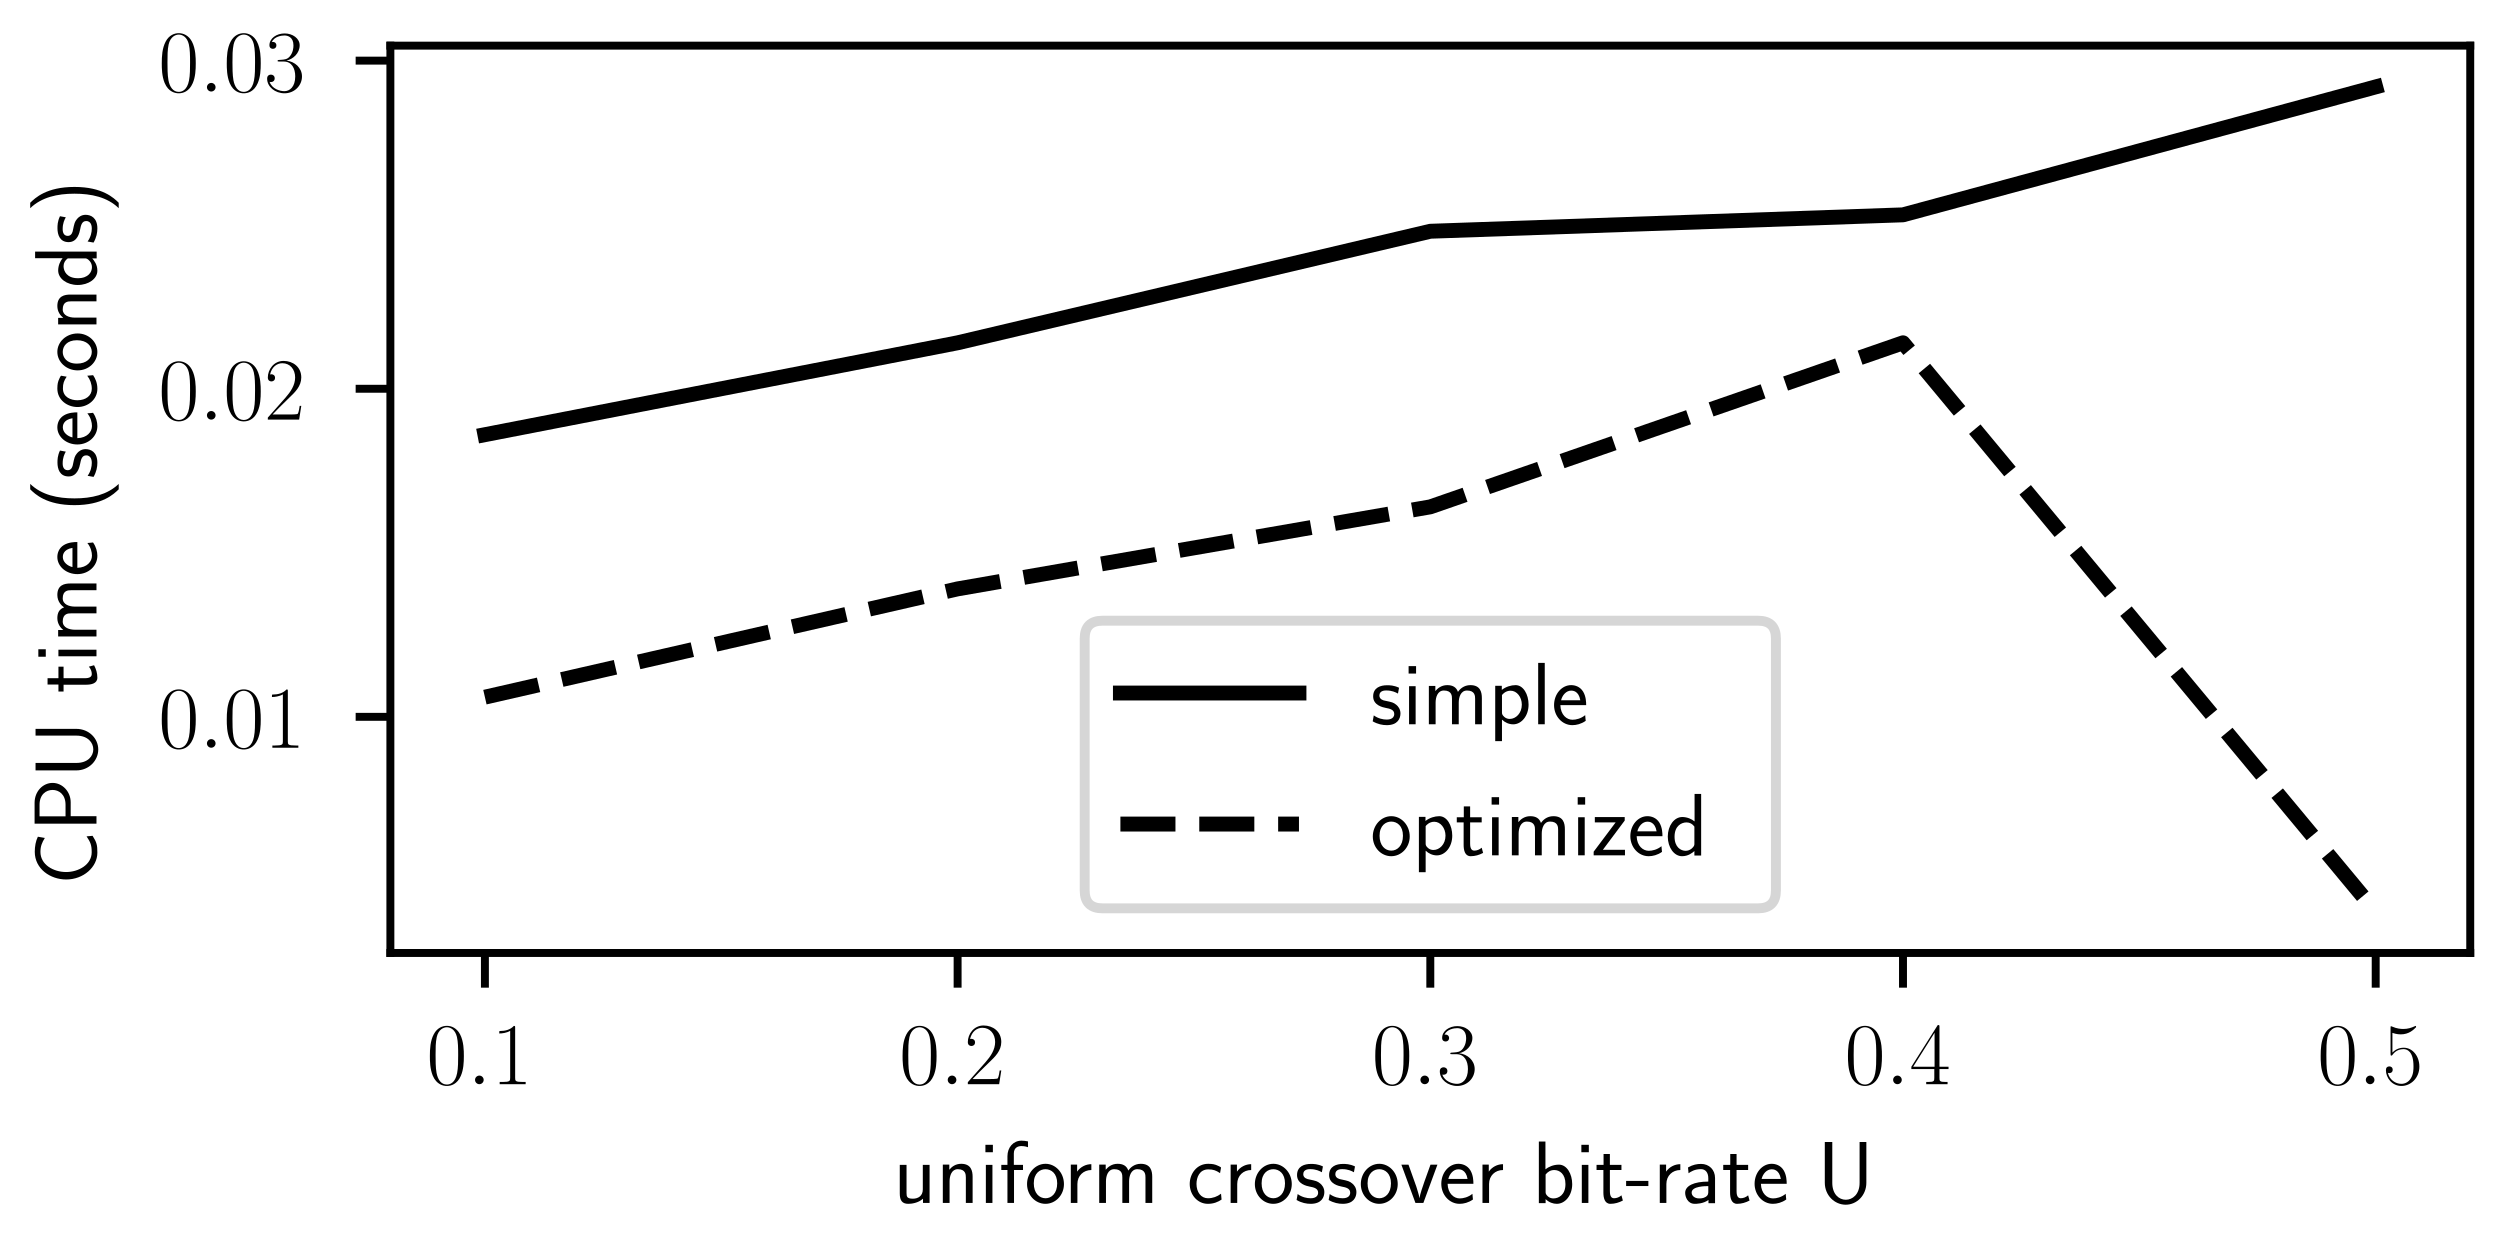
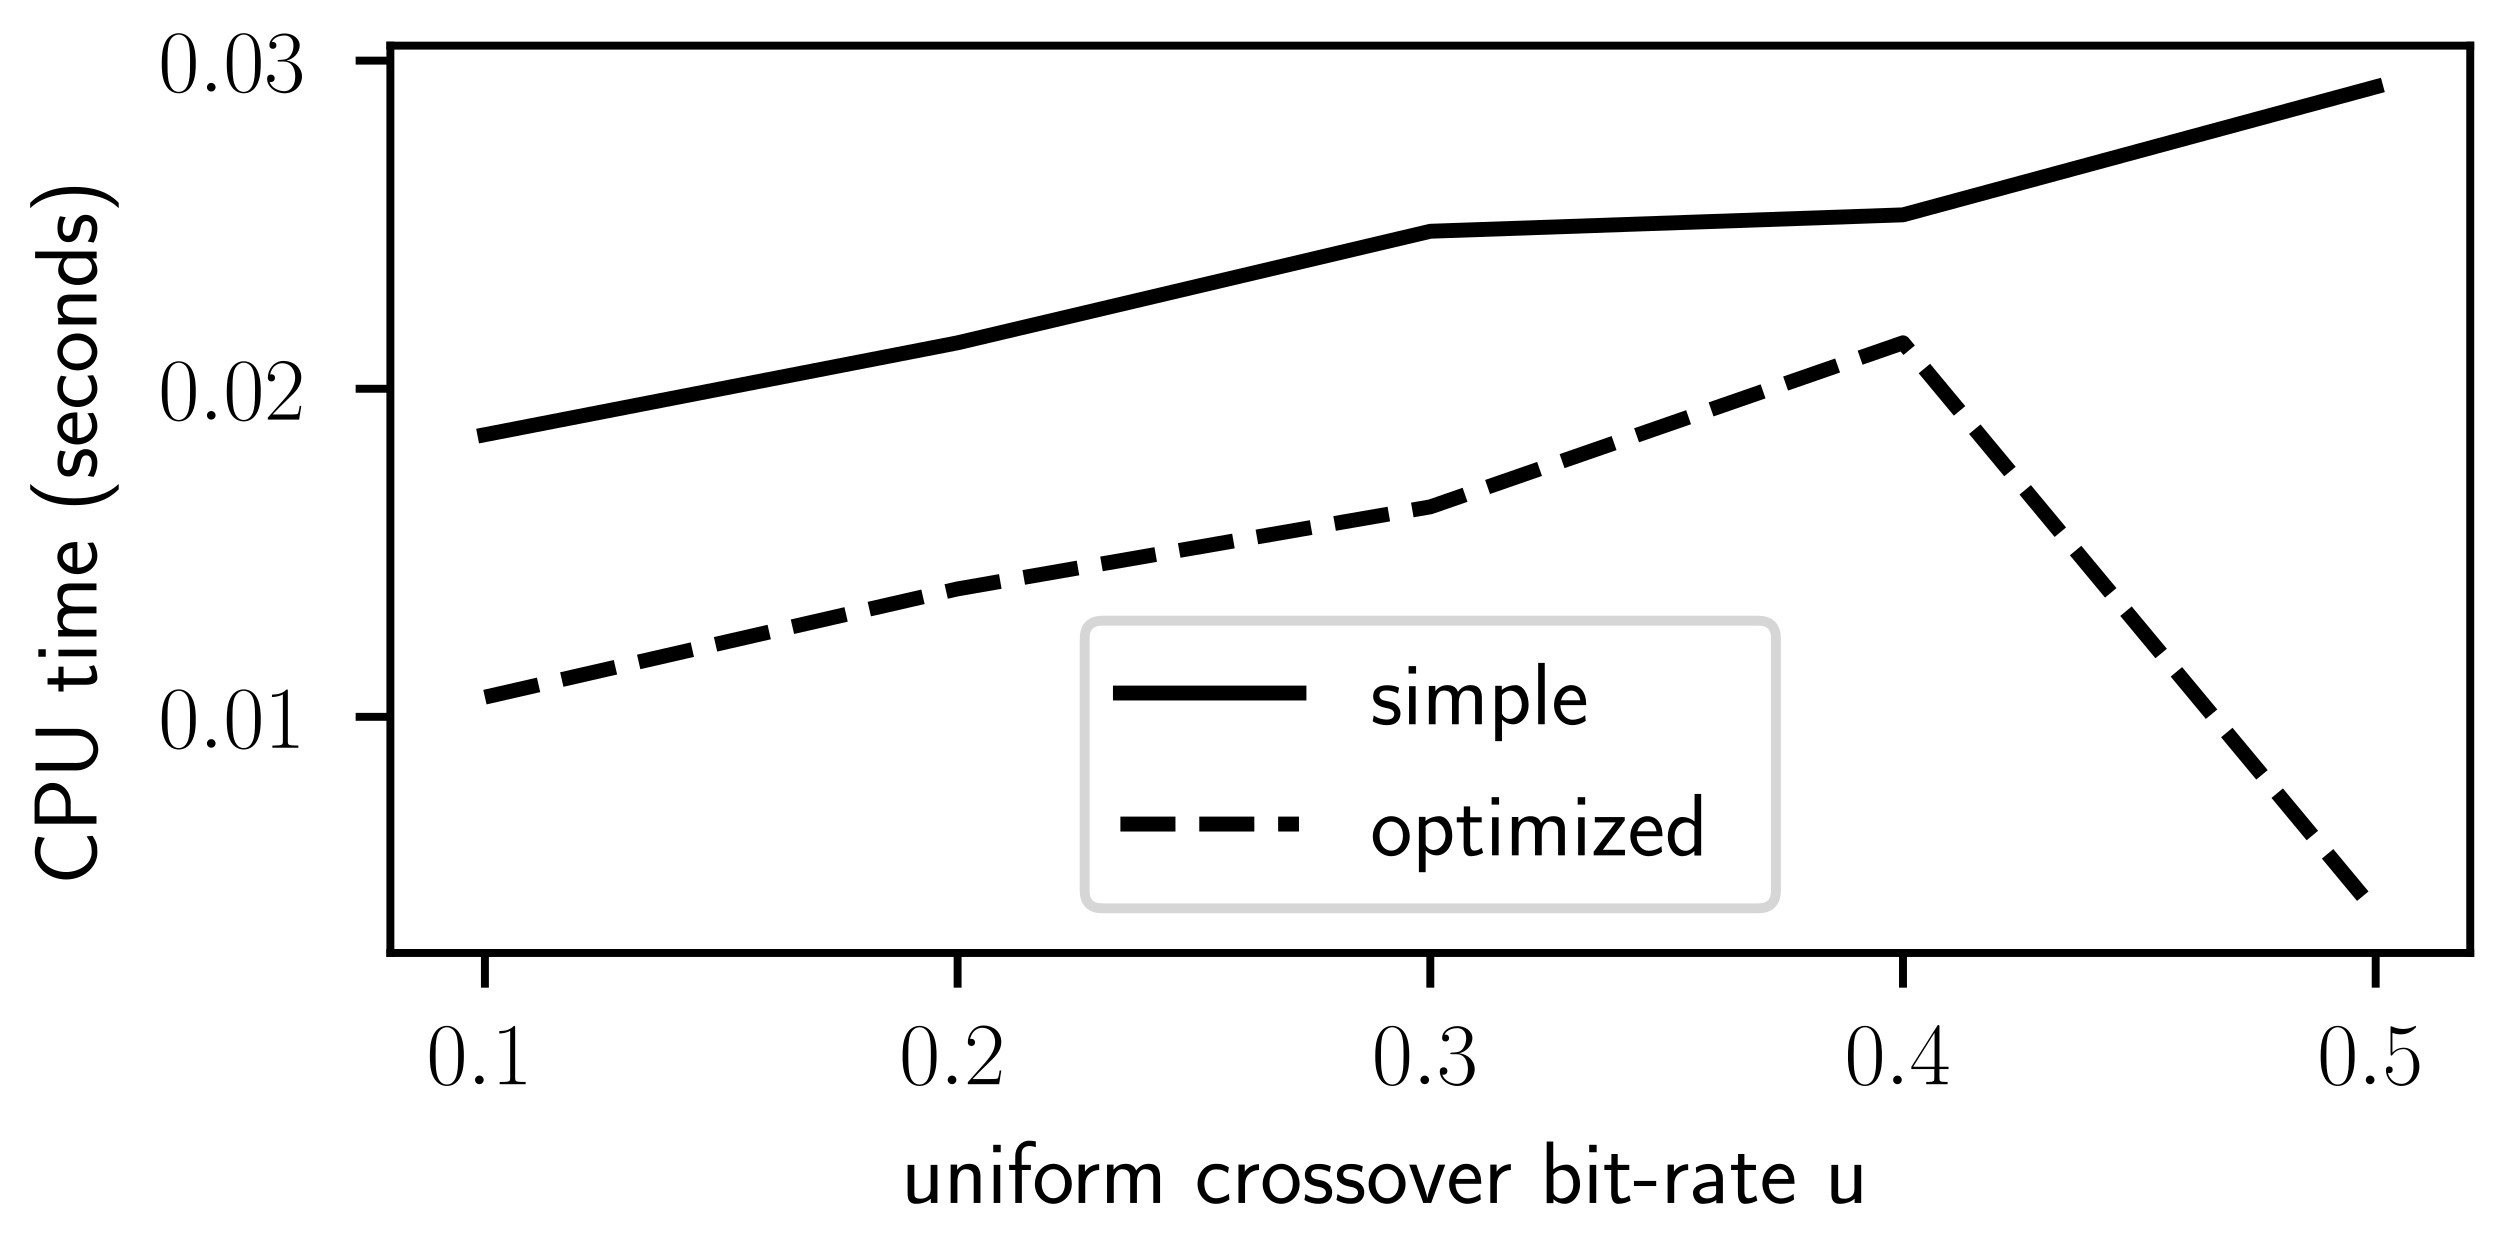
<svg xmlns="http://www.w3.org/2000/svg" xmlns:xlink="http://www.w3.org/1999/xlink" height="126pt" version="1.1" viewBox="0 0 252 126" width="252pt">
  <defs>
    <style type="text/css">*{stroke-linecap:butt;stroke-linejoin:round;}</style>
  </defs>
  <g id="figure_1">
    <g id="patch_1">
      <path d="M 0 126  L 252 126  L 252 0  L 0 0  z " style="fill:#ffffff;" />
    </g>
    <g id="axes_1">
      <g id="patch_2">
        <path d="M 39.35 96.06  L 249 96.06  L 249 4.601  L 39.35 4.601  z " style="fill:#ffffff;" />
      </g>
      <g id="matplotlib.axis_1">
        <g id="xtick_1">
          <g id="line2d_1">
            <defs>
-               <path d="M 0 0  L 0 3.5  " id="mb23155686b" style="stroke:#000000;stroke-width:0.8;" />
-             </defs>
-             <g>
-               <use style="stroke:#000000;stroke-width:0.8;" x="48.879" xlink:href="#mb23155686b" y="96.06" />
+               <path d="M 0 0  L 0 3.5  " id="mbba78c3760" style="stroke:#000000;stroke-width:0.8;" />
+             </defs>
+             <g>
+               <use style="stroke:#000000;stroke-width:0.8;" x="48.879" xlink:href="#mbba78c3760" y="96.06" />
            </g>
          </g>
          <g id="text_1">
            <g transform="translate(42.99147 109.2862)scale(0.09 -0.09)">
              <defs>
                <path d="M 42 31.641  C 42 37.75 41.906 48.125 37.703 56.109  C 34 63.109 28.094 65.594 22.906 65.594  C 18.094 65.594 12 63.406 8.203 56.203  C 4.203 48.719 3.797 39.438 3.797 31.641  C 3.797 25.953 3.906 17.281 7 9.672  C 11.297 -0.609 19 -2 22.906 -2  C 27.5 -2 34.5 -0.109 38.594 9.375  C 41.594 16.281 42 24.359 42 31.641  z M 22.906 -0.406  C 16.5 -0.406 12.703 5.078 11.297 12.688  C 10.203 18.562 10.203 27.156 10.203 32.75  C 10.203 40.438 10.203 46.828 11.5 52.922  C 13.406 61.391 19 64 22.906 64  C 27 64 32.297 61.297 34.203 53.125  C 35.5 47.438 35.594 40.734 35.594 32.75  C 35.594 26.25 35.594 18.266 34.406 12.375  C 32.297 1.484 26.406 -0.406 22.906 -0.406  z " id="CMR17-48" />
                <path d="M 18.406 4.797  C 18.406 7.688 16 9.672 13.594 9.672  C 10.703 9.672 8.703 7.281 8.703 4.891  C 8.703 2 11.094 0 13.5 0  C 16.406 0 18.406 2.391 18.406 4.797  z " id="CMMI12-58" />
                <path d="M 26.594 63.406  C 26.594 65.5 26.5 65.5 25.094 65.5  C 21.203 61.188 15.297 59.797 9.703 59.797  C 9.406 59.797 8.906 59.797 8.797 59.5  C 8.703 59.297 8.703 59.094 8.703 57  C 11.797 57 17 57.594 21 59.984  L 21 7.203  C 21 3.688 20.797 2.5 12.203 2.5  L 9.203 2.5  L 9.203 0  C 14 0 19 0 23.797 0  C 28.594 0 33.594 0 38.406 0  L 38.406 2.5  L 35.406 2.5  C 26.797 2.5 26.594 3.594 26.594 7.156  z " id="CMR17-49" />
              </defs>
              <use transform="scale(0.996264)" xlink:href="#CMR17-48" />
              <use transform="translate(45.69048 0)scale(0.996264)" xlink:href="#CMMI12-58" />
              <use transform="translate(72.78765 0)scale(0.996264)" xlink:href="#CMR17-49" />
            </g>
          </g>
        </g>
        <g id="xtick_2">
          <g id="line2d_2">
            <g>
-               <use style="stroke:#000000;stroke-width:0.8;" x="96.527" xlink:href="#mb23155686b" y="96.06" />
+               <use style="stroke:#000000;stroke-width:0.8;" x="96.527" xlink:href="#mbba78c3760" y="96.06" />
            </g>
          </g>
          <g id="text_2">
            <g transform="translate(90.63925 109.2862)scale(0.09 -0.09)">
              <defs>
                <path d="M 41.703 15.453  L 39.906 15.453  C 38.906 8.375 38.094 7.172 37.703 6.562  C 37.203 5.766 30 5.766 28.594 5.766  L 9.406 5.766  C 13 9.672 20 16.75 28.5 24.953  C 34.594 30.734 41.703 37.531 41.703 47.422  C 41.703 59.219 32.297 66 21.797 66  C 10.797 66 4.094 56.312 4.094 47.344  C 4.094 43.438 7 42.938 8.203 42.938  C 9.203 42.938 12.203 43.547 12.203 47.031  C 12.203 50.109 9.594 51 8.203 51  C 7.594 51 7 50.906 6.594 50.703  C 8.5 59.219 14.297 63.406 20.406 63.406  C 29.094 63.406 34.797 56.516 34.797 47.422  C 34.797 38.734 29.703 31.25 24 24.75  L 4.094 2.281  L 4.094 0  L 39.297 0  z " id="CMR17-50" />
              </defs>
              <use transform="scale(0.996264)" xlink:href="#CMR17-48" />
              <use transform="translate(45.69048 0)scale(0.996264)" xlink:href="#CMMI12-58" />
              <use transform="translate(72.78765 0)scale(0.996264)" xlink:href="#CMR17-50" />
            </g>
          </g>
        </g>
        <g id="xtick_3">
          <g id="line2d_3">
            <g>
-               <use style="stroke:#000000;stroke-width:0.8;" x="144.175" xlink:href="#mb23155686b" y="96.06" />
+               <use style="stroke:#000000;stroke-width:0.8;" x="144.175" xlink:href="#mbba78c3760" y="96.06" />
            </g>
          </g>
          <g id="text_3">
            <g transform="translate(138.287 109.2862)scale(0.09 -0.09)">
              <defs>
                <path d="M 22.094 33.703  C 31 33.703 34.906 25.969 34.906 17.031  C 34.906 5 28.5 0.391 22.703 0.391  C 17.406 0.391 8.797 3.031 6.094 10.828  C 6.594 10.625 7.094 10.625 7.594 10.625  C 10 10.625 11.797 12.219 11.797 14.812  C 11.797 17.703 9.594 19 7.594 19  C 5.906 19 3.297 18.203 3.297 14.469  C 3.297 5.234 12.297 -2 22.906 -2  C 34 -2 42.5 6.719 42.5 16.953  C 42.5 26.672 34.5 33.703 25 34.797  C 32.594 36.375 39.906 43.062 39.906 52.016  C 39.906 59.688 32 65.297 23 65.297  C 13.906 65.297 5.906 59.828 5.906 52.016  C 5.906 48.594 8.5 48 9.797 48  C 11.906 48 13.703 49.297 13.703 51.891  C 13.703 54.469 11.906 55.766 9.797 55.766  C 9.406 55.766 8.906 55.766 8.5 55.578  C 11.406 61.859 19.297 63 22.797 63  C 26.297 63 32.906 61.328 32.906 51.875  C 32.906 49.109 32.5 44.188 29.094 39.844  C 26.094 36 22.703 36 19.406 35.688  C 18.906 35.688 16.594 35.453 16.203 35.453  C 15.5 35.359 15.094 35.266 15.094 34.5  C 15.094 33.797 15.203 33.703 17.203 33.703  z " id="CMR17-51" />
              </defs>
              <use transform="scale(0.996264)" xlink:href="#CMR17-48" />
              <use transform="translate(45.69048 0)scale(0.996264)" xlink:href="#CMMI12-58" />
              <use transform="translate(72.78765 0)scale(0.996264)" xlink:href="#CMR17-51" />
            </g>
          </g>
        </g>
        <g id="xtick_4">
          <g id="line2d_4">
            <g>
-               <use style="stroke:#000000;stroke-width:0.8;" x="191.822" xlink:href="#mb23155686b" y="96.06" />
+               <use style="stroke:#000000;stroke-width:0.8;" x="191.822" xlink:href="#mbba78c3760" y="96.06" />
            </g>
          </g>
          <g id="text_4">
            <g transform="translate(185.9348 109.2862)scale(0.09 -0.09)">
              <defs>
                <path d="M 33.594 64.406  C 33.594 66.5 33.5 66.5 31.703 66.5  L 2 19.594  L 2 17  L 27.797 17  L 27.797 7.141  C 27.797 3.5 27.594 2.5 20.594 2.5  L 18.703 2.5  L 18.703 0  C 21.906 0 27.297 0 30.703 0  C 34.094 0 39.5 0 42.703 0  L 42.703 2.5  L 40.797 2.5  C 33.797 2.5 33.594 3.5 33.594 7.141  L 33.594 17  L 43.797 17  L 43.797 19.594  L 33.594 19.594  z M 28.094 57.859  L 28.094 19.594  L 4 19.594  z " id="CMR17-52" />
              </defs>
              <use transform="scale(0.996264)" xlink:href="#CMR17-48" />
              <use transform="translate(45.69048 0)scale(0.996264)" xlink:href="#CMMI12-58" />
              <use transform="translate(72.78765 0)scale(0.996264)" xlink:href="#CMR17-52" />
            </g>
          </g>
        </g>
        <g id="xtick_5">
          <g id="line2d_5">
            <g>
-               <use style="stroke:#000000;stroke-width:0.8;" x="239.47" xlink:href="#mb23155686b" y="96.06" />
+               <use style="stroke:#000000;stroke-width:0.8;" x="239.47" xlink:href="#mbba78c3760" y="96.06" />
            </g>
          </g>
          <g id="text_5">
            <g transform="translate(233.5826 109.2862)scale(0.09 -0.09)">
              <defs>
                <path d="M 11.406 57.688  C 12.406 57.281 16.5 56 20.703 56  C 30 56 35.094 61.109 38 64.062  C 38 64.953 38 65.5 37.406 65.5  C 37.297 65.5 37.094 65.5 36.297 65.047  C 32.797 63.406 28.703 62.078 23.703 62.078  C 20.703 62.078 16.203 62.484 11.297 64.672  C 10.203 65.172 10 65.172 9.906 65.172  C 9.406 65.172 9.297 65.062 9.297 63.078  L 9.297 34.422  C 9.297 32.641 9.297 32.141 10.297 32.141  C 10.797 32.141 11 32.344 11.5 33.031  C 14.703 37.516 19.094 39.406 24.094 39.406  C 27.594 39.406 35.094 37.219 35.094 20.141  C 35.094 16.953 35.094 11.172 32.094 6.578  C 29.594 2.484 25.703 0.391 21.406 0.391  C 14.797 0.391 8.094 5 6.297 12.719  C 6.703 12.609 7.5 12.422 7.906 12.422  C 9.203 12.422 11.703 13.125 11.703 16.219  C 11.703 18.906 9.797 20 7.906 20  C 5.594 20 4.094 18.594 4.094 15.797  C 4.094 7.094 11 -2 21.594 -2  C 31.906 -2 41.703 6.875 41.703 19.75  C 41.703 31.719 33.906 41 24.203 41  C 19.094 41 14.797 39.109 11.406 35.531  z " id="CMR17-53" />
              </defs>
              <use transform="scale(0.996264)" xlink:href="#CMR17-48" />
              <use transform="translate(45.69048 0)scale(0.996264)" xlink:href="#CMMI12-58" />
              <use transform="translate(72.78765 0)scale(0.996264)" xlink:href="#CMR17-53" />
            </g>
          </g>
        </g>
        <g id="text_6">
-           <g transform="translate(90.03366 121.2563)scale(0.09 -0.09)">
+           <g transform="translate(90.82236 121.2563)scale(0.09 -0.09)">
            <defs>
              <path d="M 40.906 42.797  L 33.297 42.797  L 33.297 15.188  C 33.297 7.781 27.906 4.781 22.203 4.781  C 15.594 4.781 15 6.984 15 11.078  L 15 42.797  L 7.406 42.797  L 7.406 10.594  C 7.406 2.797 10.094 -1 17 -1  C 20.406 -1 28.094 -0.203 33.5 4.781  L 33.5 0  L 40.906 0  z " id="CMSS17-117" />
              <path d="M 40.906 29.328  C 40.906 35.672 39.406 44 28.094 44  C 21.703 44 17.5 40.719 14.703 37.328  L 14.703 43.094  L 7.406 43.094  L 7.406 0  L 15 0  L 15 24.359  C 15 30.688 17.406 37.938 24.203 37.938  C 33 37.938 33.297 32 33.297 28.578  L 33.297 0  L 40.906 0  z " id="CMSS17-110" />
              <path d="M 15.297 65.359  L 6.906 65.359  L 6.906 57  L 15.297 57  z M 14.797 42.797  L 7.406 42.797  L 7.406 0  L 14.797 0  z " id="CMSS17-105" />
              <path d="M 16.797 37  L 26.906 37  L 26.906 42.766  L 16.594 42.766  L 16.594 55.609  C 16.594 62.719 22 63.938 25.094 63.938  C 26.094 63.938 28.906 63.938 32.5 62.641  L 32.5 69.203  C 30.203 69.703 27.406 70 25.203 70  C 15.906 70 9.406 62.391 9.406 52.484  L 9.406 42.766  L 2.5 42.766  L 2.5 37  L 9.406 37  L 9.406 0  L 16.797 0  z " id="CMSS17-102" />
              <path d="M 44.203 21.188  C 44.203 34 34.703 44 23.5 44  C 12 44 2.703 33.703 2.703 21.188  C 2.703 8.5 12.297 -1 23.406 -1  C 34.797 -1 44.203 8.797 44.203 21.188  z M 23.5 5.266  C 16.406 5.266 10.297 11.078 10.297 22  C 10.297 33.609 17.406 37.922 23.406 37.922  C 29.906 37.922 36.594 33.219 36.594 22  C 36.594 10.672 30.094 5.266 23.5 5.266  z " id="CMSS17-111" />
              <path d="M 14.906 21.297  C 14.906 30.703 21.797 37 30.594 37  L 30.594 43.578  C 24.203 43.578 18.203 40.391 14.594 35.203  L 14.594 43.094  L 7.5 43.094  L 7.5 0  L 14.906 0  z " id="CMSS17-114" />
              <path d="M 67 29.328  C 67 36.062 65.297 44 54.094 44  C 46.594 44 42.094 39.312 40.094 36.422  C 38.297 41.719 34.094 44 28.094 44  C 21.297 44 17 40.125 14.703 37.328  L 14.703 43.094  L 7.406 43.094  L 7.406 0  L 15 0  L 15 24.359  C 15 30.297 17.203 37.938 24.297 37.938  C 33.406 37.938 33.406 31.5 33.406 28.578  L 33.406 0  L 41 0  L 41 24.359  C 41 30.297 43.203 37.938 50.297 37.938  C 59.406 37.938 59.406 31.5 59.406 28.578  L 59.406 0  L 67 0  z " id="CMSS17-109" />
              <path d="M 38.5 39.703  C 38.5 40.391 33.906 42.406 32.703 42.797  C 29.406 44 25.203 44 24.094 44  C 11.094 44 3.297 32.703 3.297 21.297  C 3.297 9.297 12 -1 23.703 -1  C 30.406 -1 35.203 1.188 39.094 3.781  L 38.5 10.375  C 34.203 7.078 29.203 5.266 23.797 5.266  C 16 5.266 10.906 12.094 10.906 21.391  C 10.906 28.609 14.203 37.719 24.203 37.719  C 29.703 37.719 32.797 36.609 37.406 33.516  z " id="CMSS17-99" />
              <path d="M 32.203 41.047  C 26.297 43.859 21.703 43.859 18.703 43.859  C 11.594 43.859 3.094 41.375 3.094 31.297  C 3.094 21.234 14.094 19.031 17.094 18.422  C 21.703 17.531 26.797 16.531 26.797 11.562  C 26.797 5.266 19.594 5.266 18.297 5.266  C 14.297 5.266 8.797 6.359 3.797 9.969  L 2.594 3.281  C 8.297 0 13.797 -1 18.406 -1  C 30.703 -1 33.797 6.5 33.797 12.203  C 33.797 17.094 31 20.391 29.094 21.891  C 25.797 24.5 24.594 24.797 16.406 26.5  C 15 26.703 10.094 27.797 10.094 32.281  C 10.094 38 16.406 38 17.797 38  C 24.297 38 28.297 35.984 31 34.5  z " id="CMSS17-115" />
              <path d="M 41.797 43  L 34 43  L 27.297 24.312  C 25.203 18.203 22.203 9.797 21.703 5.5  L 21.594 5.5  C 21.406 7.312 20.594 9.906 20.094 11.703  C 19.5 13.906 18.703 16.5 18.094 18.312  L 9.297 43  L 1.297 43  L 17.094 0  L 26 0  z " id="CMSS17-118" />
              <path d="M 39.094 21.516  C 39.094 24.844 38.906 31.297 35.703 36.641  C 32.203 42.391 26.5 44 22.203 44  C 11.797 44 3 34.188 3 21.484  C 3 9.094 12.094 -1 23.594 -1  C 28.094 -1 33.594 0.297 38.594 3.875  C 38.594 4.281 38.406 6.469 38.297 6.562  C 38.297 6.766 38 9.844 38 10.25  C 33.203 6.359 27.703 5.078 23.703 5.078  C 17.297 5.078 10.406 10.422 10.094 21.516  z M 10.906 27  C 12.203 32.562 16.594 37.828 22.203 37.828  C 23.703 37.828 30.703 37.828 32.5 27  z " id="CMSS17-101" />
              <path d="M 14.906 69  L 7.5 69  L 7.5 -0.203  L 15.094 -0.203  L 15.094 4.281  C 18.906 0.594 23.5 -1 27.594 -1  C 37.203 -1 45 8.578 45 21.125  C 45 32.594 39 43.062 30.094 43.062  C 23.797 43.062 18.203 40.484 14.906 37.797  z M 15.094 31.969  C 17.297 34.719 20.406 37 24.797 37  C 30.703 37 37.406 32.766 37.406 21.125  C 37.406 8.719 29.406 5.078 23.906 5.078  C 21.906 5.078 19.797 5.562 17.797 7.25  C 15.094 9.609 15.094 11.078 15.094 12.453  z " id="CMSS17-98" />
              <path d="M 16.703 37  L 29.703 37  L 29.703 42.766  L 16.703 42.766  L 16.703 55  L 9.594 55  L 9.594 42.766  L 1.703 42.766  L 1.703 37  L 9.406 37  L 9.406 11.703  C 9.406 6 10.703 -1 17.297 -1  C 22.297 -1 26.906 0.391 31.297 2.688  L 29.703 8.562  C 27.297 6.469 24.406 5.266 21.297 5.266  C 16.906 5.266 16.703 10.875 16.703 13.375  z " id="CMSS17-116" />
              <path d="M 26 19  L 26 24.766  L 1 24.766  L 1 19  z " id="CMSS17-45" />
              <path d="M 37.594 27.984  C 37.594 37.375 30.906 43.875 21.906 43.875  C 17.5 43.875 12.703 43.078 7.203 39.891  L 7.797 33.359  C 10.297 35.125 14.594 38 21.797 38  C 26.906 38 30 34.062 30 27.844  L 30 24  C 14 24 4 19.344 4 11.344  C 4 7.203 6.5 -1 14.797 -1  C 16.297 -1 24.406 -1 30.203 3.391  L 30.203 -0.297  L 37.594 -0.297  z M 30 12.75  C 30 10.953 30 8.562 27 6.781  C 24.406 5.078 21.094 5.078 19.703 5.078  C 14.703 5.078 11.297 7.984 11.297 11.625  C 11.297 18.922 26.906 18.922 30 18.922  z " id="CMSS17-97" />
-               <path d="M 55.5 68.5  L 47.906 68.5  L 47.906 22.641  C 47.906 9.438 39.797 3.578 32.406 3.578  C 24.797 3.578 17.203 9.734 17.203 22.547  L 17.203 68.5  L 8.797 68.5  L 8.797 22.719  C 8.797 8.422 19.906 -2 32.297 -2  C 44.703 -2 55.5 8.422 55.5 22.719  z " id="CMSS17-85" />
            </defs>
            <use transform="scale(0.996264)" xlink:href="#CMSS17-117" />
            <use transform="translate(48.20494 0)scale(0.996264)" xlink:href="#CMSS17-110" />
            <use transform="translate(96.40989 0)scale(0.996264)" xlink:href="#CMSS17-105" />
            <use transform="translate(118.5906 0)scale(0.996264)" xlink:href="#CMSS17-102" />
            <use transform="translate(147.2173 0)scale(0.996264)" xlink:href="#CMSS17-111" />
            <use transform="translate(191.4584 0)scale(0.996264)" xlink:href="#CMSS17-114" />
            <use transform="translate(223.3682 0)scale(0.996264)" xlink:href="#CMSS17-109" />
            <use transform="translate(328.8266 0)scale(0.996264)" xlink:href="#CMSS17-99" />
            <use transform="translate(370.4654 0)scale(0.996264)" xlink:href="#CMSS17-114" />
            <use transform="translate(402.3752 0)scale(0.996264)" xlink:href="#CMSS17-111" />
            <use transform="translate(449.2188 0)scale(0.996264)" xlink:href="#CMSS17-115" />
            <use transform="translate(485.1323 0)scale(0.996264)" xlink:href="#CMSS17-115" />
            <use transform="translate(521.0459 0)scale(0.996264)" xlink:href="#CMSS17-111" />
            <use transform="translate(567.8895 0)scale(0.996264)" xlink:href="#CMSS17-118" />
            <use transform="translate(610.8896 0)scale(0.996264)" xlink:href="#CMSS17-101" />
            <use transform="translate(652.5285 0)scale(0.996264)" xlink:href="#CMSS17-114" />
            <use transform="translate(715.6674 0)scale(0.996264)" xlink:href="#CMSS17-98" />
            <use transform="translate(763.8723 0)scale(0.996264)" xlink:href="#CMSS17-105" />
            <use transform="translate(786.053 0)scale(0.996264)" xlink:href="#CMSS17-116" />
            <use transform="translate(819.8846 0)scale(0.996264)" xlink:href="#CMSS17-45" />
            <use transform="translate(851.1137 0)scale(0.996264)" xlink:href="#CMSS17-114" />
            <use transform="translate(883.0235 0)scale(0.996264)" xlink:href="#CMSS17-97" />
            <use transform="translate(927.9454 0)scale(0.996264)" xlink:href="#CMSS17-116" />
            <use transform="translate(961.777 0)scale(0.996264)" xlink:href="#CMSS17-101" />
-             <use transform="translate(1034.645 0)scale(0.996264)" xlink:href="#CMSS17-85" />
+             <use transform="translate(1034.645 0)scale(0.996264)" xlink:href="#CMSS17-117" />
          </g>
        </g>
      </g>
      <g id="matplotlib.axis_2">
        <g id="ytick_1">
          <g id="line2d_6">
            <defs>
-               <path d="M 0 0  L -3.5 0  " id="mbc7c91b631" style="stroke:#000000;stroke-width:0.8;" />
-             </defs>
-             <g>
-               <use style="stroke:#000000;stroke-width:0.8;" x="39.35" xlink:href="#mbc7c91b631" y="72.257" />
+               <path d="M 0 0  L -3.5 0  " id="ma59c4bab66" style="stroke:#000000;stroke-width:0.8;" />
+             </defs>
+             <g>
+               <use style="stroke:#000000;stroke-width:0.8;" x="39.35" xlink:href="#ma59c4bab66" y="72.257" />
            </g>
          </g>
          <g id="text_7">
            <g transform="translate(15.96662 75.37053)scale(0.09 -0.09)">
              <use transform="scale(0.996264)" xlink:href="#CMR17-48" />
              <use transform="translate(45.69048 0)scale(0.996264)" xlink:href="#CMMI12-58" />
              <use transform="translate(72.78765 0)scale(0.996264)" xlink:href="#CMR17-48" />
              <use transform="translate(118.4781 0)scale(0.996264)" xlink:href="#CMR17-49" />
            </g>
          </g>
        </g>
        <g id="ytick_2">
          <g id="line2d_7">
            <g>
-               <use style="stroke:#000000;stroke-width:0.8;" x="39.35" xlink:href="#mbc7c91b631" y="39.185" />
+               <use style="stroke:#000000;stroke-width:0.8;" x="39.35" xlink:href="#ma59c4bab66" y="39.185" />
            </g>
          </g>
          <g id="text_8">
            <g transform="translate(15.96662 42.29796)scale(0.09 -0.09)">
              <use transform="scale(0.996264)" xlink:href="#CMR17-48" />
              <use transform="translate(45.69048 0)scale(0.996264)" xlink:href="#CMMI12-58" />
              <use transform="translate(72.78765 0)scale(0.996264)" xlink:href="#CMR17-48" />
              <use transform="translate(118.4781 0)scale(0.996264)" xlink:href="#CMR17-50" />
            </g>
          </g>
        </g>
        <g id="ytick_3">
          <g id="line2d_8">
            <g>
-               <use style="stroke:#000000;stroke-width:0.8;" x="39.35" xlink:href="#mbc7c91b631" y="6.112" />
+               <use style="stroke:#000000;stroke-width:0.8;" x="39.35" xlink:href="#ma59c4bab66" y="6.112" />
            </g>
          </g>
          <g id="text_9">
            <g transform="translate(15.96662 9.225396)scale(0.09 -0.09)">
              <use transform="scale(0.996264)" xlink:href="#CMR17-48" />
              <use transform="translate(45.69048 0)scale(0.996264)" xlink:href="#CMMI12-58" />
              <use transform="translate(72.78765 0)scale(0.996264)" xlink:href="#CMR17-48" />
              <use transform="translate(118.4781 0)scale(0.996264)" xlink:href="#CMR17-51" />
            </g>
          </g>
        </g>
        <g id="text_10">
          <g transform="translate(9.725022 89.209)rotate(-90)scale(0.09 -0.09)">
            <defs>
              <path d="M 54.703 11.156  C 48 6.672 44.906 5.375 36.797 5.375  C 22.797 5.375 14.594 20.359 14.594 34.047  C 14.594 48.625 23 63 37.203 63  C 43.594 63 47.797 61.219 52.906 58.047  L 54.297 65.891  C 49.5 68.281 43.406 69.375 37.297 69.375  C 18.094 69.375 6.203 51.812 6.203 34.047  C 6.203 14.484 20.297 -1 36.297 -1  C 44.906 -1 47.906 -0.297 55.297 4.375  z " id="CMSS17-67" />
              <path d="M 32.906 29  C 44.906 29 54.703 38.328 54.703 49.344  C 54.703 60.156 45.297 69.578 32.297 69.578  L 8.906 69.578  L 8.906 0  L 17.297 0  L 17.297 29  z M 30.094 64  C 41.703 64 46.797 56.672 46.797 49.328  C 46.797 42.5 42.094 34.781 30.094 34.781  L 17.094 34.781  L 17.094 64  z " id="CMSS17-80" />
+               <path d="M 55.5 68.5  L 47.906 68.5  L 47.906 22.641  C 47.906 9.438 39.797 3.578 32.406 3.578  C 24.797 3.578 17.203 9.734 17.203 22.547  L 17.203 68.5  L 8.797 68.5  L 8.797 22.719  C 8.797 8.422 19.906 -2 32.297 -2  C 44.703 -2 55.5 8.422 55.5 22.719  z " id="CMSS17-85" />
              <path d="M 25.203 74.5  C 19.797 69.016 7.406 56.266 7.406 24.812  C 7.406 -6.766 19.797 -19.422 25.203 -25  L 31.297 -25  C 19 -12.25 15 5.578 15 24.703  C 15 43.719 18.797 61.656 31.297 74.5  z " id="CMSS17-40" />
              <path d="M 40.797 69  L 33.406 69  L 33.406 38.094  C 30.297 40.672 25.203 43.062 19.594 43.062  C 10.5 43.062 3.297 33.297 3.297 21.047  C 3.297 8.781 10.406 -1 19.297 -1  C 26.203 -1 30.797 2.688 33.203 4.781  L 33.203 -0.203  L 40.797 -0.203  z M 33.203 13.062  C 33.203 11.672 33.203 10.203 30.094 7.531  C 28.094 5.859 25.703 5.078 23.406 5.078  C 18 5.078 10.906 9 10.906 20.938  C 10.906 33.344 18.906 37 24.406 37  C 28.094 37 31.094 35.219 33.203 32.266  z " id="CMSS17-100" />
              <path d="M 11.297 -25  C 16.703 -19.516 29.094 -6.766 29.094 24.703  C 29.094 56.266 16.703 68.922 11.297 74.5  L 5.203 74.5  C 17.5 61.75 21.5 43.922 21.5 24.812  C 21.5 5.781 17.703 -12.156 5.203 -25  z " id="CMSS17-41" />
            </defs>
            <use transform="scale(0.996264)" xlink:href="#CMSS17-67" />
            <use transform="translate(59.85577 0)scale(0.996264)" xlink:href="#CMSS17-80" />
            <use transform="translate(119.5914 0)scale(0.996264)" xlink:href="#CMSS17-85" />
            <use transform="translate(214.9602 0)scale(0.996264)" xlink:href="#CMSS17-116" />
            <use transform="translate(248.7918 0)scale(0.996264)" xlink:href="#CMSS17-105" />
            <use transform="translate(270.9725 0)scale(0.996264)" xlink:href="#CMSS17-109" />
            <use transform="translate(345.2018 0)scale(0.996264)" xlink:href="#CMSS17-101" />
            <use transform="translate(418.0697 0)scale(0.996264)" xlink:href="#CMSS17-40" />
            <use transform="translate(454.5036 0)scale(0.996264)" xlink:href="#CMSS17-115" />
            <use transform="translate(490.4171 0)scale(0.996264)" xlink:href="#CMSS17-101" />
            <use transform="translate(532.056 0)scale(0.996264)" xlink:href="#CMSS17-99" />
            <use transform="translate(573.6948 0)scale(0.996264)" xlink:href="#CMSS17-111" />
            <use transform="translate(620.5384 0)scale(0.996264)" xlink:href="#CMSS17-110" />
            <use transform="translate(668.7434 0)scale(0.996264)" xlink:href="#CMSS17-100" />
            <use transform="translate(716.9483 0)scale(0.996264)" xlink:href="#CMSS17-115" />
            <use transform="translate(752.8618 0)scale(0.996264)" xlink:href="#CMSS17-41" />
          </g>
        </g>
      </g>
      <g id="line2d_9">
-         <path clip-path="url(#p5a3a234072)" d="M 48.879 43.815  L 96.527 34.554  L 144.175 23.31  L 191.822 21.656  L 239.47 8.758  " style="fill:none;stroke:#000000;stroke-linecap:square;stroke-width:1.5;" />
+         <path clip-path="url(#p04694fd649)" d="M 48.879 43.815  L 96.527 34.554  L 144.175 23.31  L 191.822 21.656  L 239.47 8.758  " style="fill:none;stroke:#000000;stroke-linecap:square;stroke-width:1.5;" />
      </g>
      <g id="line2d_10">
-         <path clip-path="url(#p5a3a234072)" d="M 48.879 70.273  L 96.527 59.359  L 144.175 51.091  L 191.822 34.554  L 239.47 91.902  " style="fill:none;stroke:#000000;stroke-dasharray:5.55,2.4;stroke-dashoffset:0;stroke-width:1.5;" />
+         <path clip-path="url(#p04694fd649)" d="M 48.879 70.273  L 96.527 59.359  L 144.175 51.091  L 191.822 34.554  L 239.47 91.902  " style="fill:none;stroke:#000000;stroke-dasharray:5.55,2.4;stroke-dashoffset:0;stroke-width:1.5;" />
      </g>
      <g id="patch_3">
        <path d="M 39.35 96.06  L 39.35 4.601  " style="fill:none;stroke:#000000;stroke-linecap:square;stroke-linejoin:miter;stroke-width:0.8;" />
      </g>
      <g id="patch_4">
        <path d="M 249 96.06  L 249 4.601  " style="fill:none;stroke:#000000;stroke-linecap:square;stroke-linejoin:miter;stroke-width:0.8;" />
      </g>
      <g id="patch_5">
        <path d="M 39.35 96.06  L 249 96.06  " style="fill:none;stroke:#000000;stroke-linecap:square;stroke-linejoin:miter;stroke-width:0.8;" />
      </g>
      <g id="patch_6">
        <path d="M 39.35 4.601  L 249 4.601  " style="fill:none;stroke:#000000;stroke-linecap:square;stroke-linejoin:miter;stroke-width:0.8;" />
      </g>
      <g id="legend_1">
        <g id="patch_7">
          <path d="M 111.136 91.56  L 177.213 91.56  Q 179.013 91.56 179.013 89.76  L 179.013 64.367  Q 179.013 62.567 177.213 62.567  L 111.136 62.567  Q 109.336 62.567 109.336 64.367  L 109.336 89.76  Q 109.336 91.56 111.136 91.56  z " style="fill:#ffffff;opacity:0.8;stroke:#cccccc;stroke-linejoin:miter;" />
        </g>
        <g id="line2d_11">
          <path d="M 112.936 69.856  L 130.936 69.856  " style="fill:none;stroke:#000000;stroke-linecap:square;stroke-width:1.5;" />
        </g>
        <g id="line2d_12" />
        <g id="text_11">
          <g transform="translate(138.1364 73.00576)scale(0.09 -0.09)">
            <defs>
              <path d="M 15.094 5.203  C 18.406 2.016 22.906 -0.078 27.703 -0.078  C 37 -0.078 45 9.422 45 22.062  C 45 33.734 39 44 30.406 44  C 25.406 44 19.406 42.219 14.906 38.625  L 14.906 43.203  L 7.5 43.203  L 7.5 -19  L 15.094 -19  z M 15.094 32.812  C 15.906 34 19.297 37.734 24.797 37.734  C 31.797 37.734 37.406 30.625 37.406 22.062  C 37.406 12.297 30.594 6 23.906 6  C 21.906 6 19.797 6.484 17.797 8.172  C 15.094 10.531 15.094 12 15.094 13.391  z " id="CMSS17-112" />
              <path d="M 14.797 69  L 7.406 69  L 7.406 0  L 14.797 0  z " id="CMSS17-108" />
            </defs>
            <use transform="scale(0.996264)" xlink:href="#CMSS17-115" />
            <use transform="translate(35.91354 0)scale(0.996264)" xlink:href="#CMSS17-105" />
            <use transform="translate(58.09427 0)scale(0.996264)" xlink:href="#CMSS17-109" />
            <use transform="translate(132.3235 0)scale(0.996264)" xlink:href="#CMSS17-112" />
            <use transform="translate(180.5285 0)scale(0.996264)" xlink:href="#CMSS17-108" />
            <use transform="translate(202.7092 0)scale(0.996264)" xlink:href="#CMSS17-101" />
          </g>
        </g>
        <g id="line2d_13">
          <path d="M 112.936 83.066  L 130.936 83.066  " style="fill:none;stroke:#000000;stroke-dasharray:5.55,2.4;stroke-dashoffset:0;stroke-width:1.5;" />
        </g>
        <g id="line2d_14" />
        <g id="text_12">
          <g transform="translate(138.1364 86.21607)scale(0.09 -0.09)">
            <defs>
              <path d="M 37.5 39.094  L 37.5 42.969  L 3.906 42.969  L 3.906 37  L 16.703 37  C 17.906 37 19.094 37 20.297 37  L 27.297 37  L 2.594 4.078  L 2.594 0  L 37.797 0  L 37.797 6.172  L 24.203 6.172  C 23 6.172 21.797 6.172 20.594 6.172  L 12.906 6.172  z " id="CMSS17-122" />
            </defs>
            <use transform="scale(0.996264)" xlink:href="#CMSS17-111" />
            <use transform="translate(46.84362 0)scale(0.996264)" xlink:href="#CMSS17-112" />
            <use transform="translate(95.04857 0)scale(0.996264)" xlink:href="#CMSS17-116" />
            <use transform="translate(128.8801 0)scale(0.996264)" xlink:href="#CMSS17-105" />
            <use transform="translate(151.0609 0)scale(0.996264)" xlink:href="#CMSS17-109" />
            <use transform="translate(225.2901 0)scale(0.996264)" xlink:href="#CMSS17-105" />
            <use transform="translate(247.4708 0)scale(0.996264)" xlink:href="#CMSS17-122" />
            <use transform="translate(288.1487 0)scale(0.996264)" xlink:href="#CMSS17-101" />
            <use transform="translate(329.7875 0)scale(0.996264)" xlink:href="#CMSS17-100" />
          </g>
        </g>
      </g>
    </g>
  </g>
  <defs>
-     <clipPath id="p5a3a234072">
+     <clipPath id="p04694fd649">
      <rect height="91.459" width="209.65" x="39.35" y="4.601" />
    </clipPath>
  </defs>
</svg>
